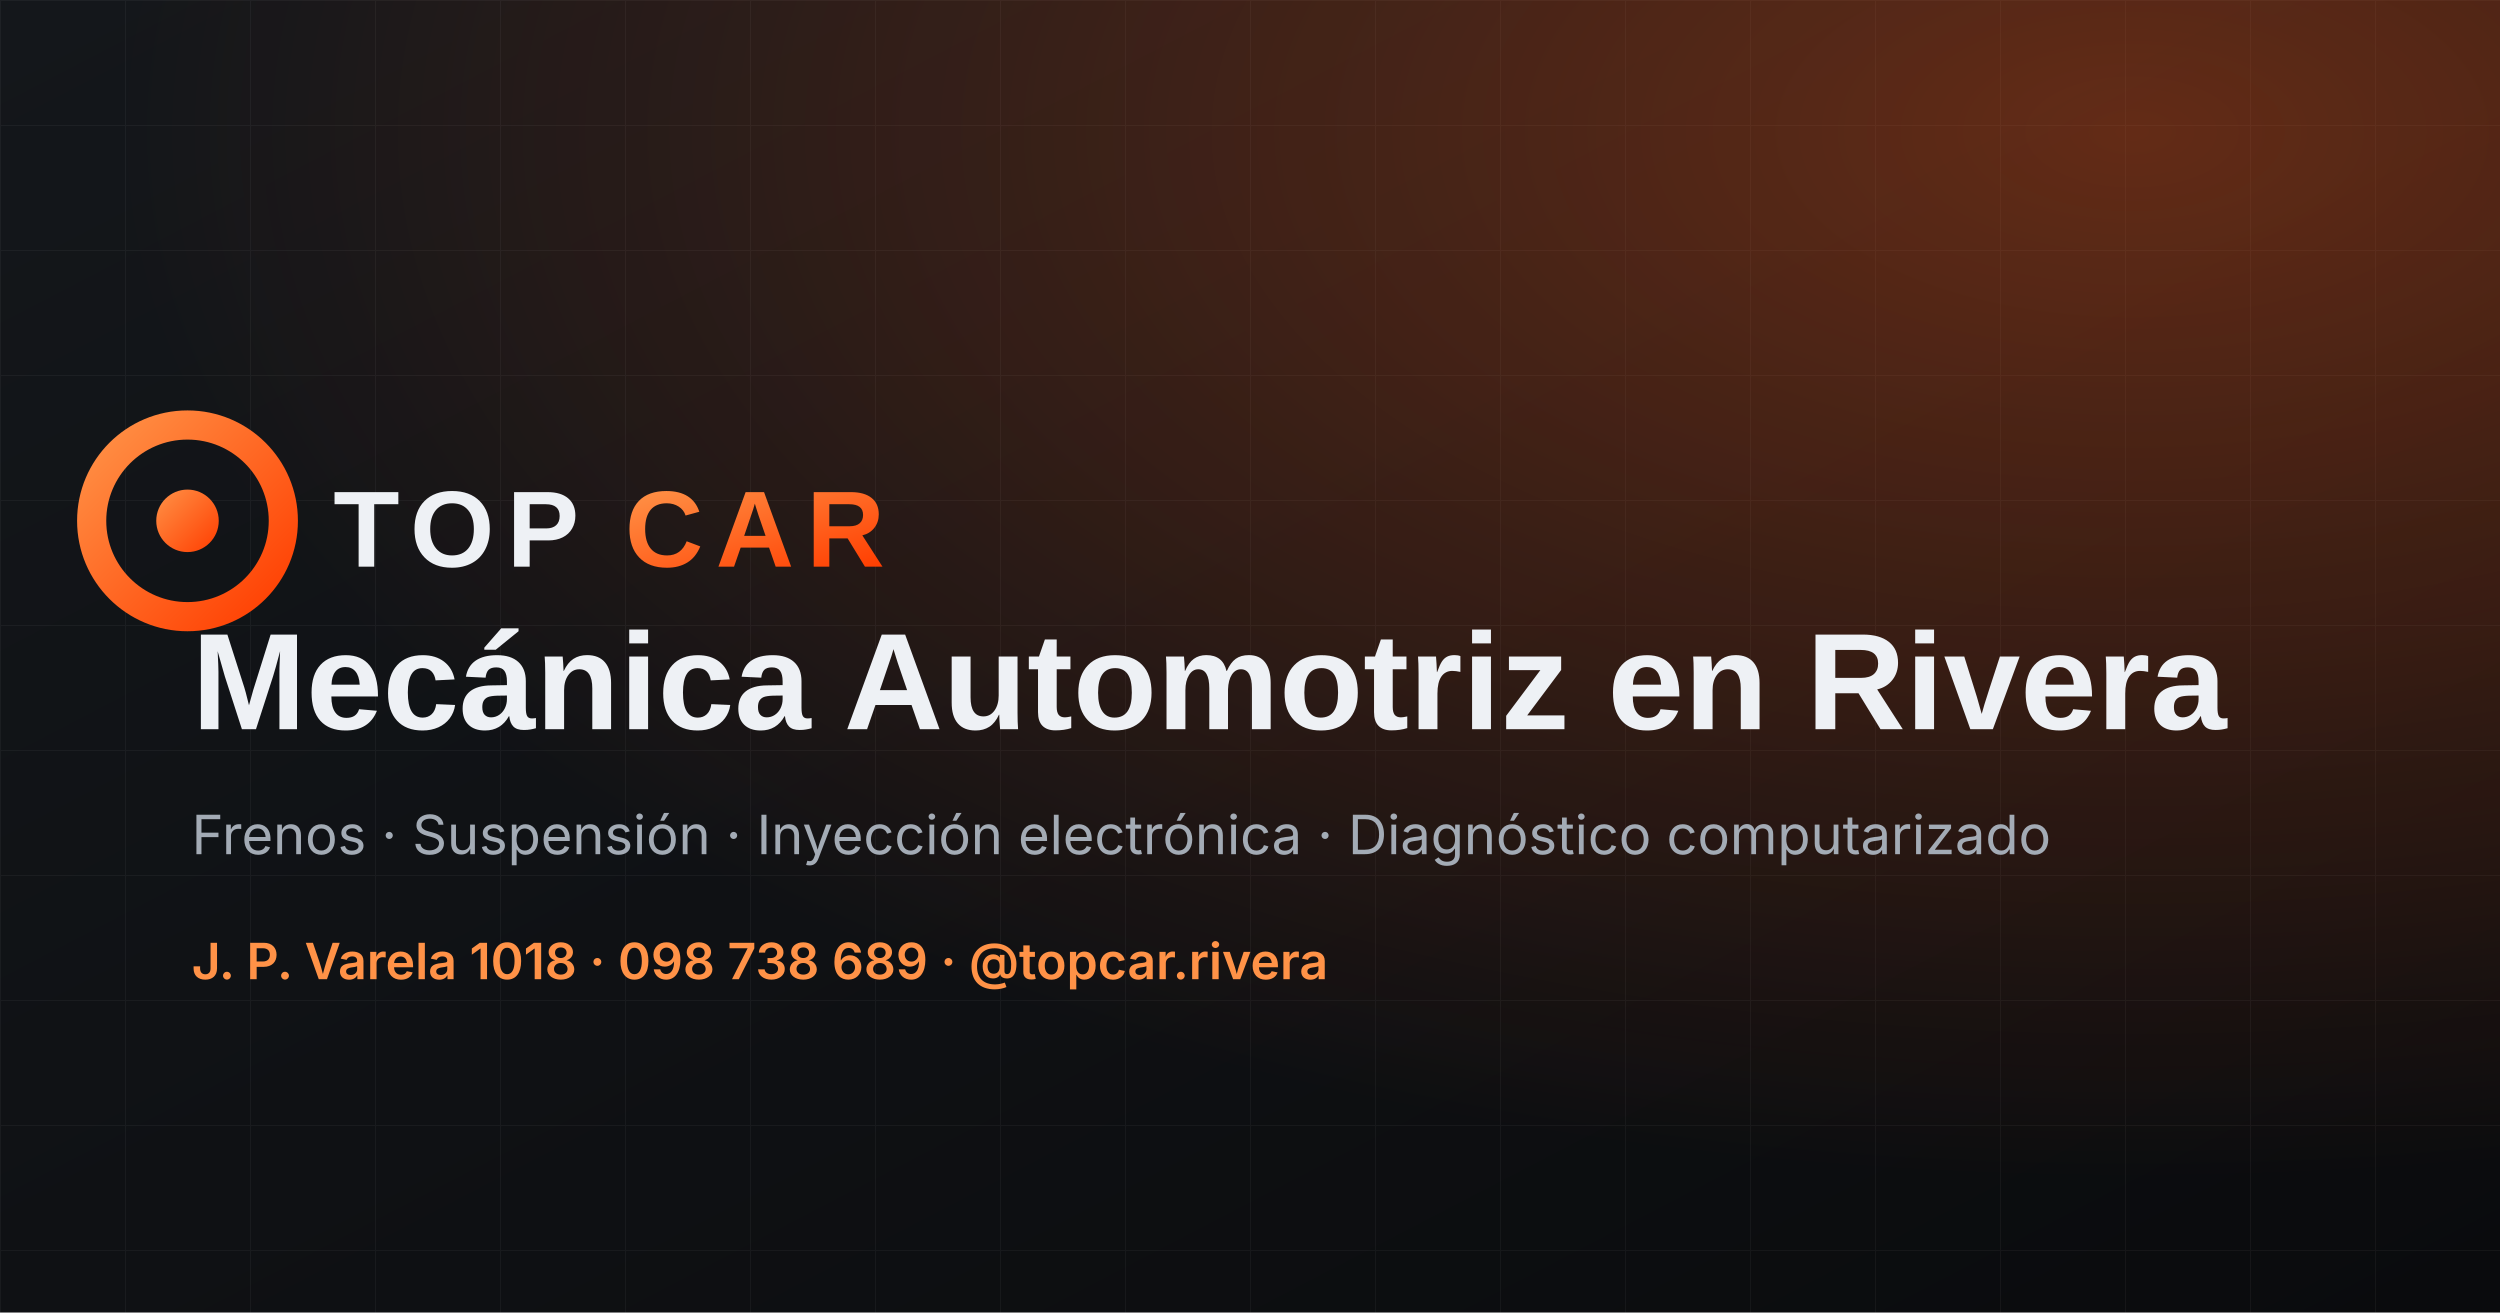
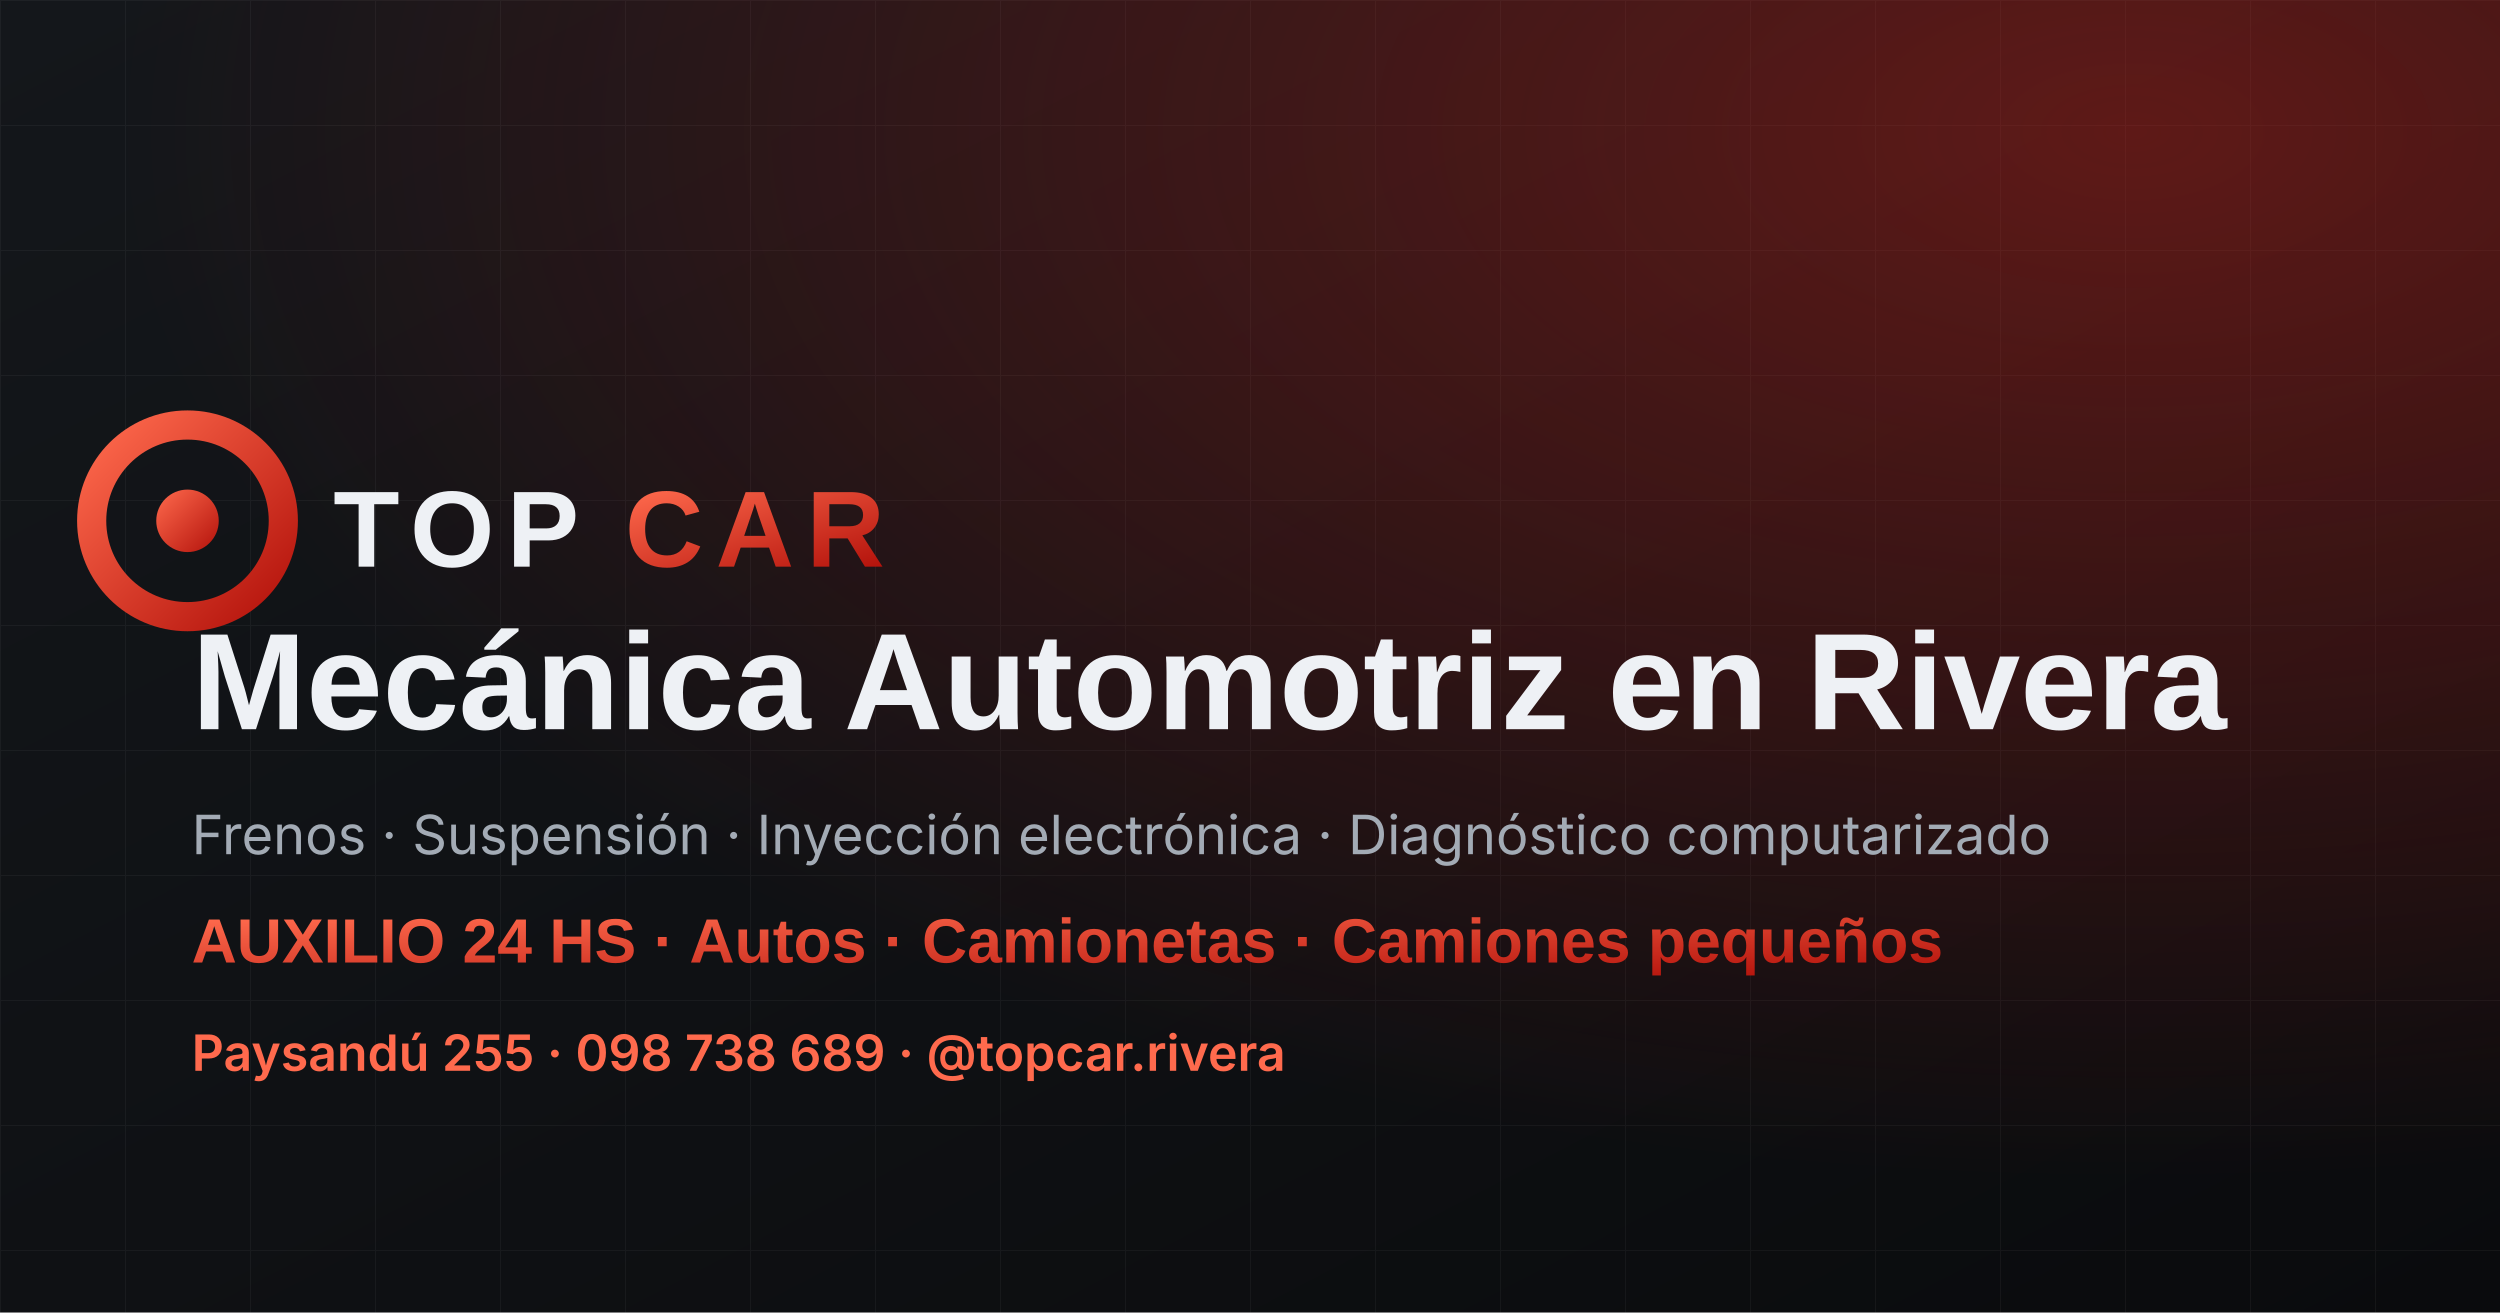
<svg xmlns="http://www.w3.org/2000/svg" viewBox="0 0 1200 630" role="img" aria-label="TOP CAR — Mecánica Automotriz en Rivera">
  <defs>
    <linearGradient id="bg" x1="0" y1="0" x2="1" y2="1">
      <stop offset="0" stop-color="#14171b" />
      <stop offset="1" stop-color="#0a0b0d" />
    </linearGradient>
    <linearGradient id="accent" x1="0" y1="0" x2="1" y2="1">
-       <stop offset="0" stop-color="#ff9247" />
-       <stop offset="1" stop-color="#ff3d00" />
+       <stop offset="0" stop-color="#ff6a4d" />
+       <stop offset="1" stop-color="#b3120b" />
    </linearGradient>
    <radialGradient id="glow" cx="0.85" cy="0.1" r="0.8">
-       <stop offset="0" stop-color="#ff5c1a" stop-opacity="0.35" />
-       <stop offset="1" stop-color="#ff5c1a" stop-opacity="0" />
+       <stop offset="0" stop-color="#e0261c" stop-opacity="0.38" />
+       <stop offset="1" stop-color="#e0261c" stop-opacity="0" />
    </radialGradient>
    <pattern id="grid" width="60" height="60" patternUnits="userSpaceOnUse">
      <path d="M60 0H0v60" fill="none" stroke="#ffffff" stroke-opacity="0.045" stroke-width="1" />
    </pattern>
  </defs>
  <rect width="1200" height="630" fill="url(#bg)" />
  <rect width="1200" height="630" fill="url(#grid)" />
  <rect width="1200" height="630" fill="url(#glow)" />
  <g transform="translate(90 250)">
    <circle cx="0" cy="0" r="46" fill="none" stroke="url(#accent)" stroke-width="14" />
    <circle cx="0" cy="0" r="15" fill="url(#accent)" />
  </g>
  <text x="160" y="272" font-family="'Space Grotesk','Segoe UI',Arial,sans-serif" font-size="52" font-weight="700" letter-spacing="6" fill="#eef1f5">TOP</text>
  <text x="300" y="272" font-family="'Space Grotesk','Segoe UI',Arial,sans-serif" font-size="52" font-weight="700" letter-spacing="6" fill="url(#accent)">CAR</text>
  <text x="92" y="350" font-family="'Space Grotesk','Segoe UI',Arial,sans-serif" font-size="66" font-weight="700" fill="#eef1f5">Mecánica Automotriz en Rivera</text>
  <text x="92" y="410" font-family="Inter,Arial,sans-serif" font-size="26" fill="#a3abb5">Frenos · Suspensión · Inyección electrónica · Diagnóstico computarizado</text>
-   <text x="92" y="470" font-family="Inter,Arial,sans-serif" font-size="24" font-weight="600" fill="#ff9247">J. P. Varela 1018 · 098 738 689 · @topcar.rivera</text>
+   <text x="92" y="462" font-family="'Space Grotesk','Segoe UI',Arial,sans-serif" font-size="30" font-weight="700" fill="url(#accent)">AUXILIO 24 HS · Autos · Camionetas · Camiones pequeños</text>
+   <text x="92" y="514" font-family="Inter,Arial,sans-serif" font-size="24" font-weight="600" fill="#ff6a4d">Paysandú 255 · 098 738 689 · @topcar.rivera</text>
</svg>
